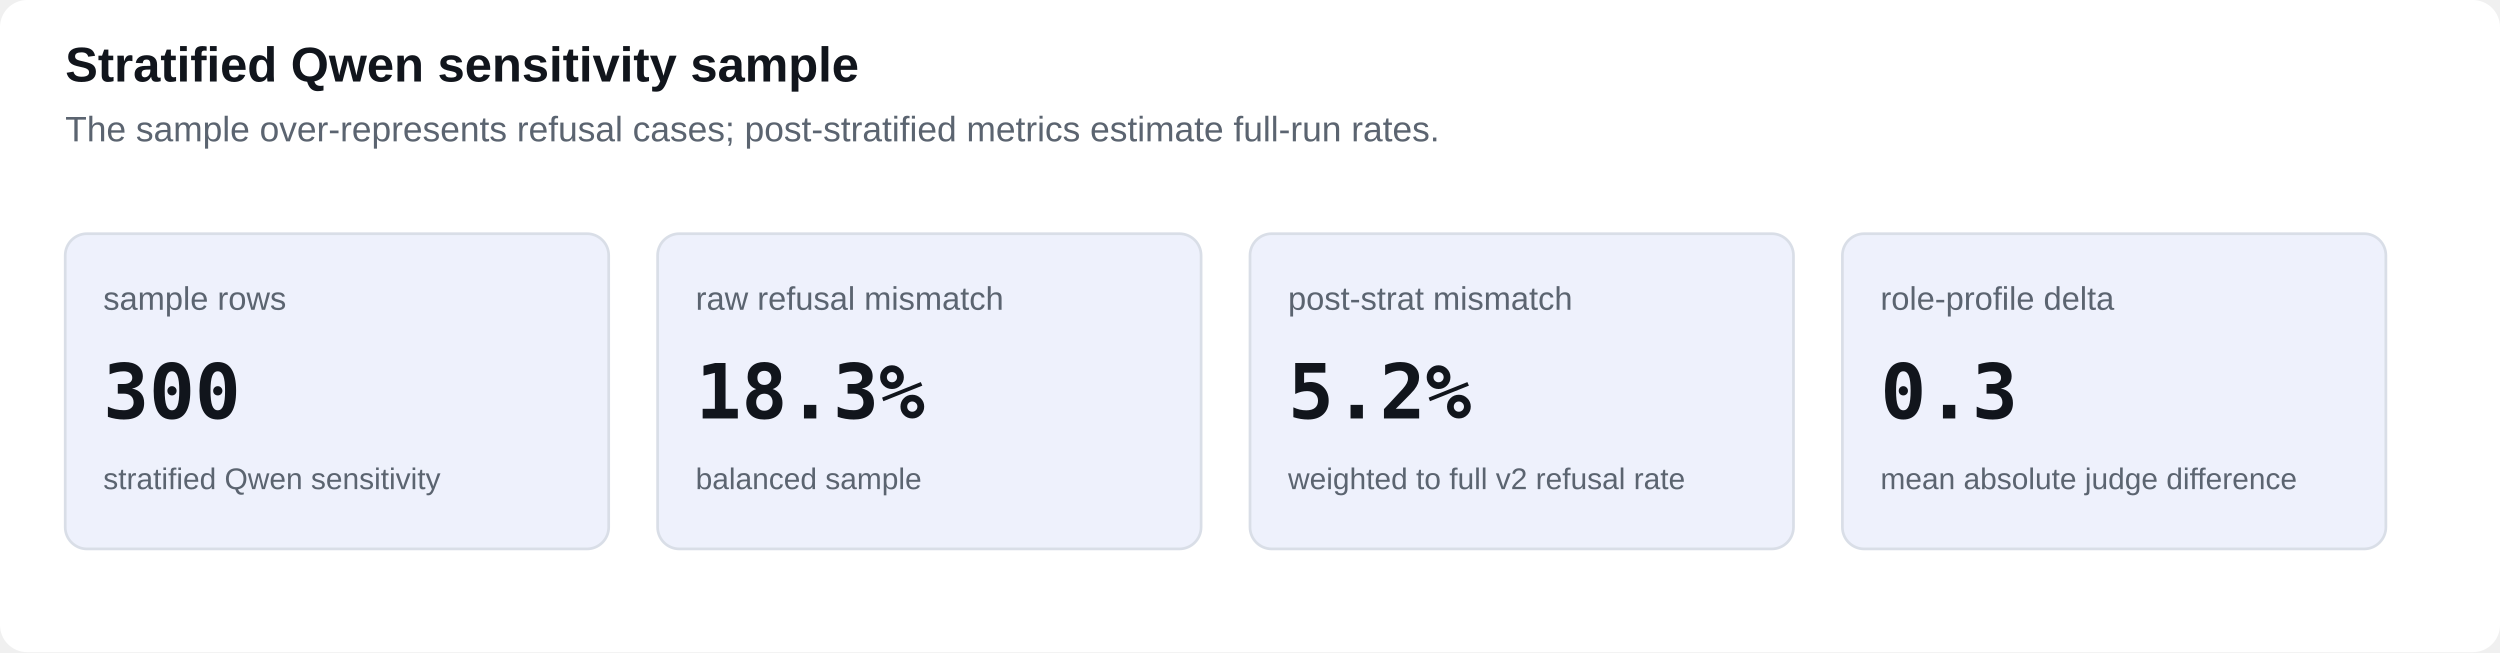
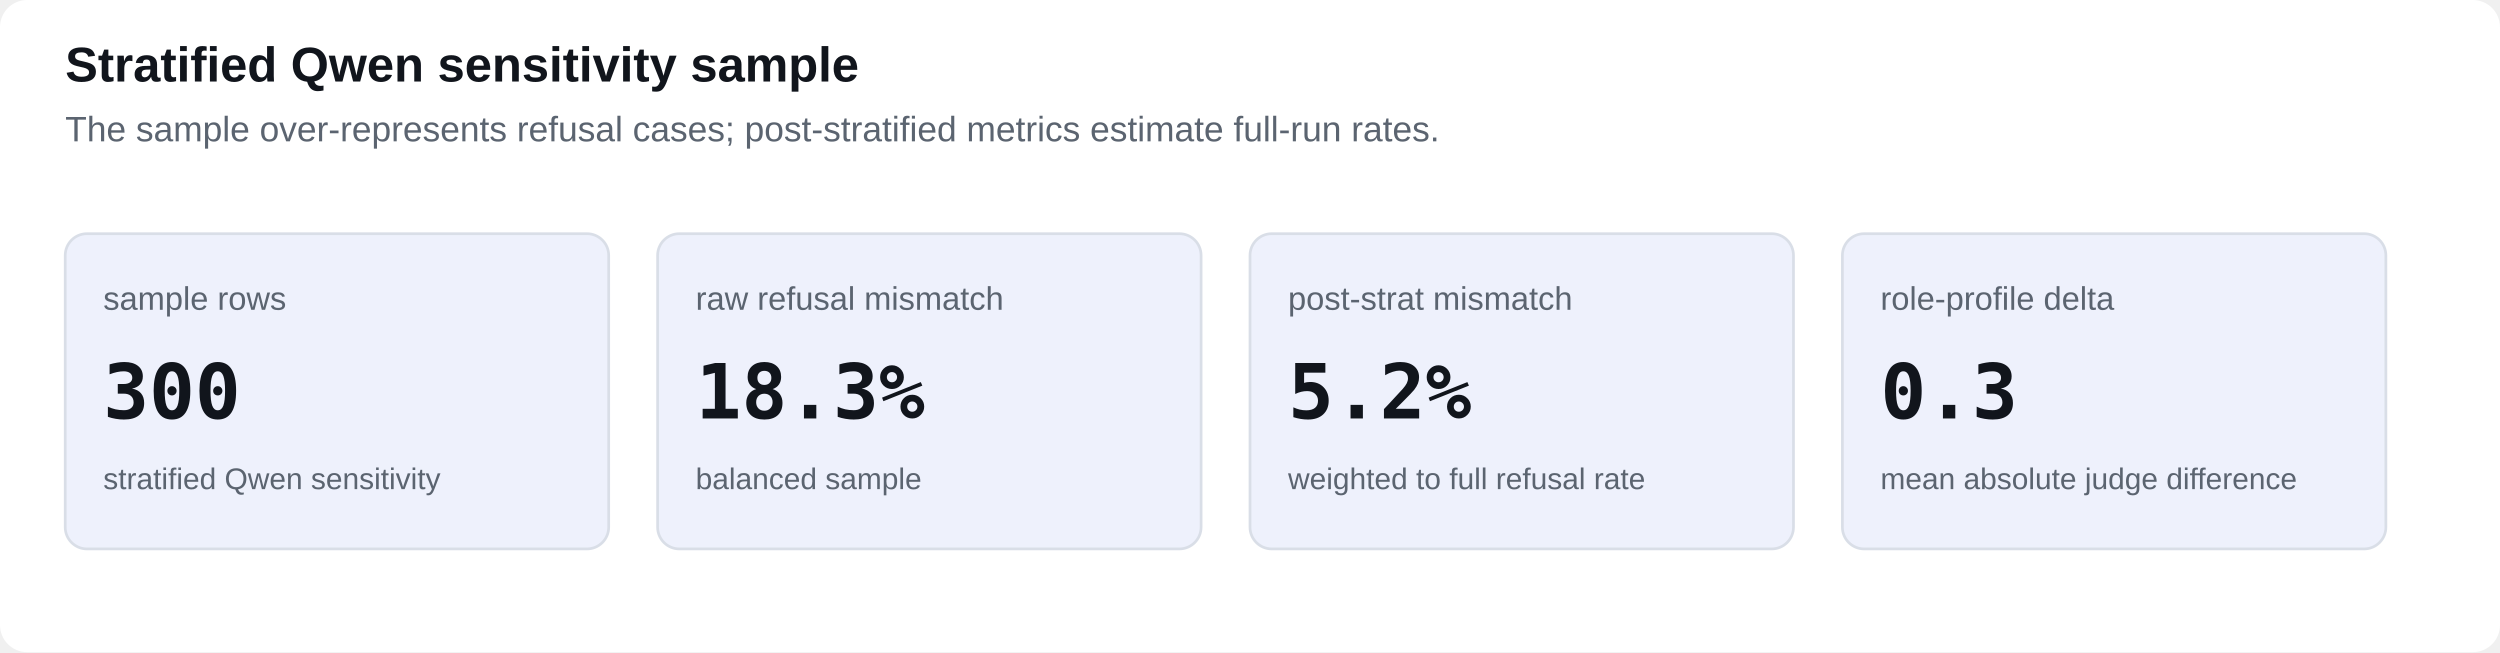
<svg xmlns="http://www.w3.org/2000/svg" viewBox="0 0 920 240" role="img" aria-label="Stratified Qwen sensitivity sample">
  <style>
.bg{fill:#fff} .ink{fill:#11151c} .muted{fill:#5b6470} .grid{stroke:#d9dee7} .axis{stroke:#8b95a1}
text{font-family:-apple-system,BlinkMacSystemFont,"Segoe UI",Arial,sans-serif}
.mono{font-family:ui-monospace,SFMono-Regular,Menlo,Consolas,monospace}
@media (prefers-color-scheme:dark){.bg{fill:#161b22} .ink{fill:#e9edf3} .muted{fill:#9aa4b1} .grid{stroke:#303844} .axis{stroke:#717b88}}
</style>
  <rect class="bg" x="0" y="0" width="920" height="240" rx="10" />
  <text class="ink" x="24" y="30" font-size="18" font-weight="700">Stratified Qwen sensitivity sample</text>
  <text class="muted" x="24" y="52" font-size="13">The sample over-represents refusal cases; post-stratified metrics estimate full-run rates.</text>
  <rect x="24" y="86" width="200" height="116" rx="8" fill="rgba(47,79,216,0.08)" stroke="#d9dee7" />
  <text class="muted" x="38" y="114" font-size="12">sample rows</text>
  <text class="ink mono" x="38" y="154" font-size="28" font-weight="700">300</text>
  <text class="muted" x="38" y="180" font-size="11">stratified Qwen sensitivity</text>
  <rect x="242" y="86" width="200" height="116" rx="8" fill="rgba(47,79,216,0.08)" stroke="#d9dee7" />
  <text class="muted" x="256" y="114" font-size="12">raw refusal mismatch</text>
  <text class="ink mono" x="256" y="154" font-size="28" font-weight="700">18.3%</text>
  <text class="muted" x="256" y="180" font-size="11">balanced sample</text>
  <rect x="460" y="86" width="200" height="116" rx="8" fill="rgba(47,79,216,0.08)" stroke="#d9dee7" />
  <text class="muted" x="474" y="114" font-size="12">post-strat mismatch</text>
  <text class="ink mono" x="474" y="154" font-size="28" font-weight="700">5.2%</text>
-   <text class="muted" x="474" y="180" font-size="11">weighted to full v2 refusal rate</text>
+   <text class="muted" x="474" y="180" font-size="11">weighted to full refusal rate</text>
  <rect x="678" y="86" width="200" height="116" rx="8" fill="rgba(47,79,216,0.08)" stroke="#d9dee7" />
  <text class="muted" x="692" y="114" font-size="12">role-profile delta</text>
  <text class="ink mono" x="692" y="154" font-size="28" font-weight="700">0.3</text>
  <text class="muted" x="692" y="180" font-size="11">mean absolute judge difference</text>
</svg>
